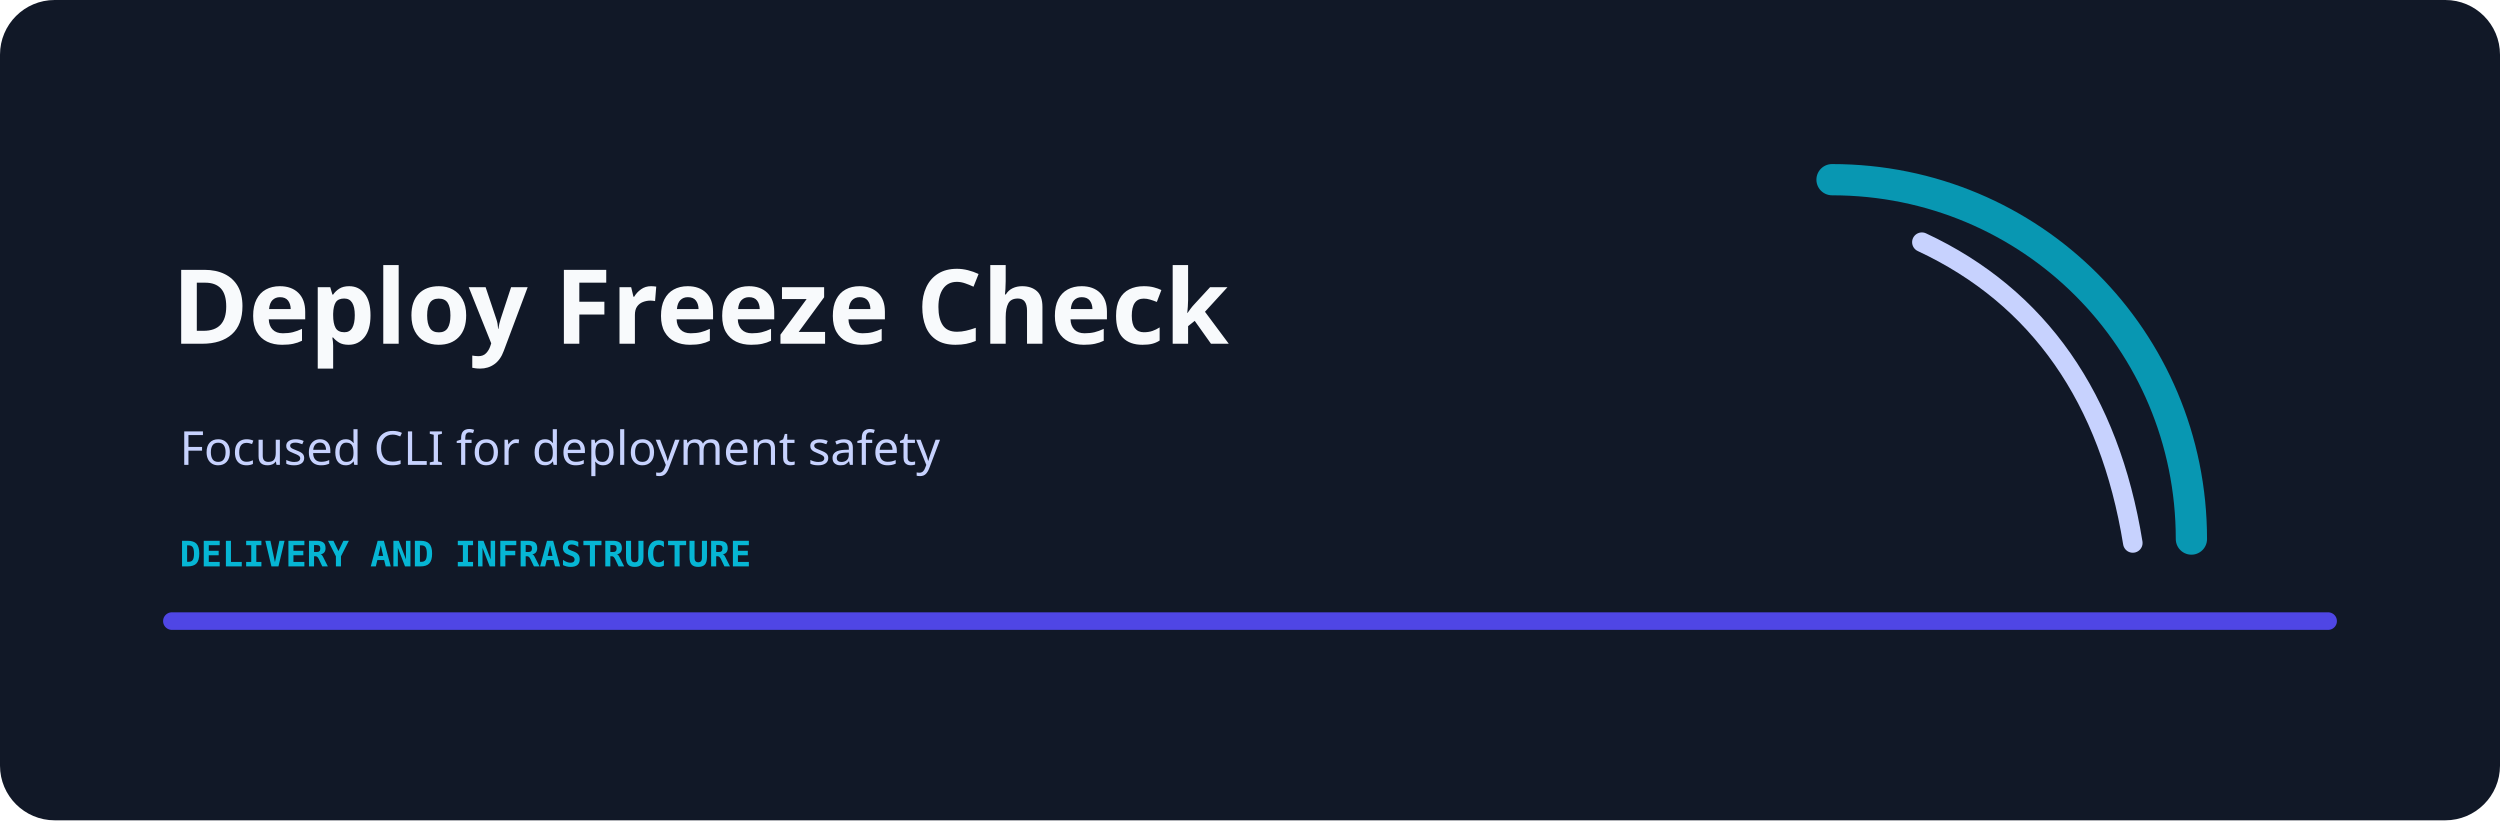
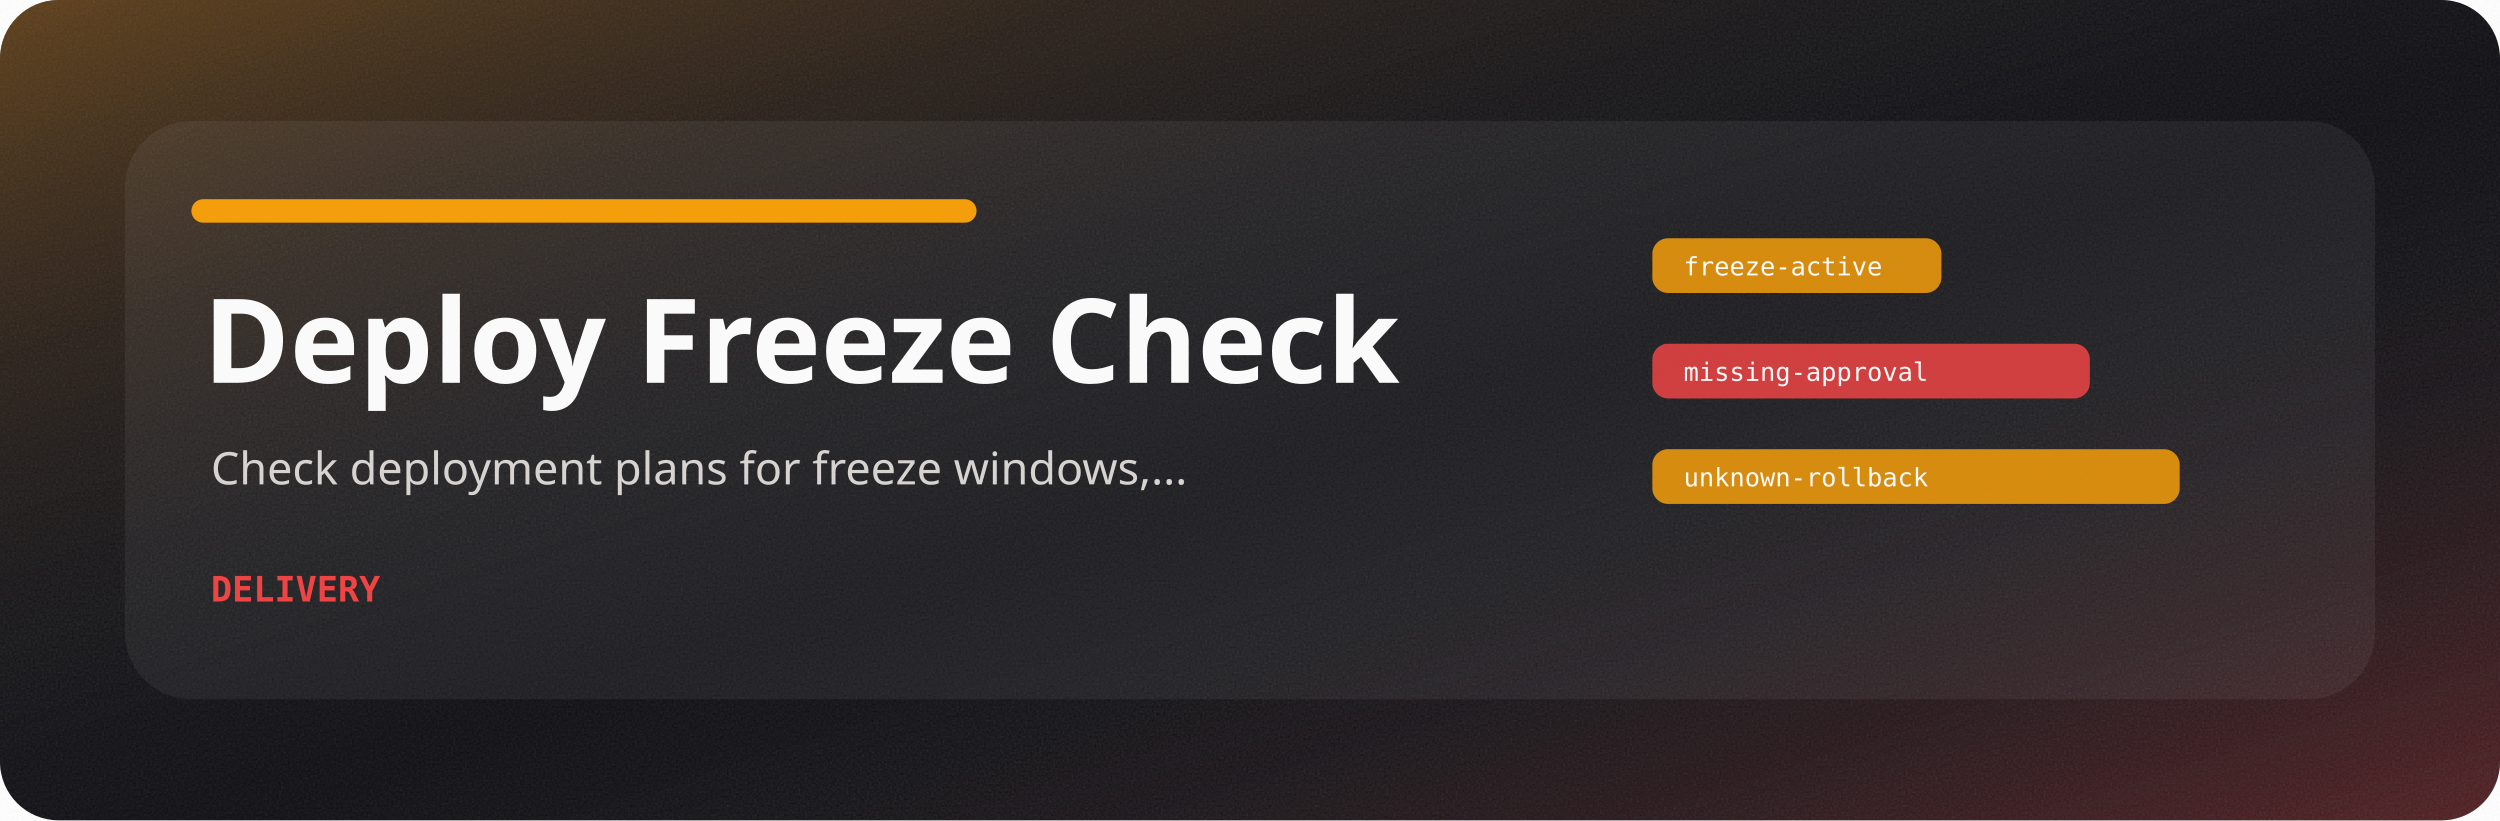
<svg xmlns="http://www.w3.org/2000/svg" width="1280" height="420" viewBox="0 0 1280 420" fill="none" role="img" aria-label="Deploy Freeze Check cover">
-   <rect width="1280" height="420" rx="28" fill="#111827" />
-   <path d="M88 318h1104" stroke="#4f46e5" stroke-width="9" stroke-linecap="round" />
-   <path d="M938 92c102 0 184 82 184 184" stroke="#06b6d4" stroke-width="16" stroke-linecap="round" opacity=".8" />
-   <path d="M984 124c60 28 96 80 108 154" stroke="#c7d2fe" stroke-width="10" stroke-linecap="round" />
-   <text x="88" y="176" fill="#f8fafc" font-family="IBM Plex Sans, ui-sans-serif, system-ui" font-size="53" font-weight="850">Deploy Freeze Check</text>
-   <text x="92" y="238" fill="#c7d2fe" font-family="IBM Plex Sans, ui-sans-serif, system-ui" font-size="24">Focused CLI for deployment safety</text>
-   <text x="92" y="290" fill="#06b6d4" font-family="ui-monospace, SFMono-Regular, Menlo, monospace" font-size="18" font-weight="700">DELIVERY AND INFRASTRUCTURE</text>
+   <defs>
+     <linearGradient id="g" x1="0" x2="1" y1="0" y2="1">
+       <stop offset="0" stop-color="#f59e0b" stop-opacity=".34" />
+       <stop offset=".54" stop-color="#101014" stop-opacity="0" />
+       <stop offset="1" stop-color="#ef4444" stop-opacity=".30" />
+     </linearGradient>
+     <filter id="grain" x="-20%" y="-20%" width="140%" height="140%">
+       <feTurbulence type="fractalNoise" baseFrequency=".85" numOctaves="2" seed="41" result="noise" />
+       <feColorMatrix type="saturate" values="0" />
+       <feComponentTransfer>
+         <feFuncA type="table" tableValues="0 .10" />
+       </feComponentTransfer>
+       <feBlend mode="soft-light" in2="SourceGraphic" />
+     </filter>
+   </defs>
+   <rect width="1280" height="420" rx="30" fill="#101014" />
+   <rect width="1280" height="420" rx="30" fill="url(#g)" filter="url(#grain)" />
+   <rect x="64" y="62" width="1152" height="296" rx="34" fill="#fafafa" opacity=".055" />
+   <path d="M104 108h390" stroke="#f59e0b" stroke-width="12" stroke-linecap="round" />
+   <text x="104" y="196" fill="#fafafa" font-family="Aptos, Segoe UI, ui-sans-serif, system-ui" font-size="60" font-weight="850">Deploy Freeze Check</text>
+   <text x="108" y="248" fill="#d6d3d1" font-family="Aptos, Segoe UI, ui-sans-serif, system-ui" font-size="23">Check deployment plans for freeze windows,...</text>
+   <text x="108" y="308" fill="#ef4444" font-family="ui-monospace, SFMono-Regular, Menlo, monospace" font-size="18" font-weight="800">DELIVERY</text>
+   <rect x="846" y="122" width="148" height="28" rx="8" fill="#f59e0b" opacity=".85" />
+   <text x="862" y="141" fill="#fafafa" font-family="ui-monospace, SFMono-Regular, Menlo, monospace" font-size="13">freeze-active</text>
+   <rect x="846" y="176" width="224" height="28" rx="8" fill="#ef4444" opacity=".85" />
+   <text x="862" y="195" fill="#fafafa" font-family="ui-monospace, SFMono-Regular, Menlo, monospace" font-size="13">missing-approval</text>
+   <rect x="846" y="230" width="270" height="28" rx="8" fill="#f59e0b" opacity=".85" />
+   <text x="862" y="249" fill="#fafafa" font-family="ui-monospace, SFMono-Regular, Menlo, monospace" font-size="13">unknown-rollback</text>
</svg>
